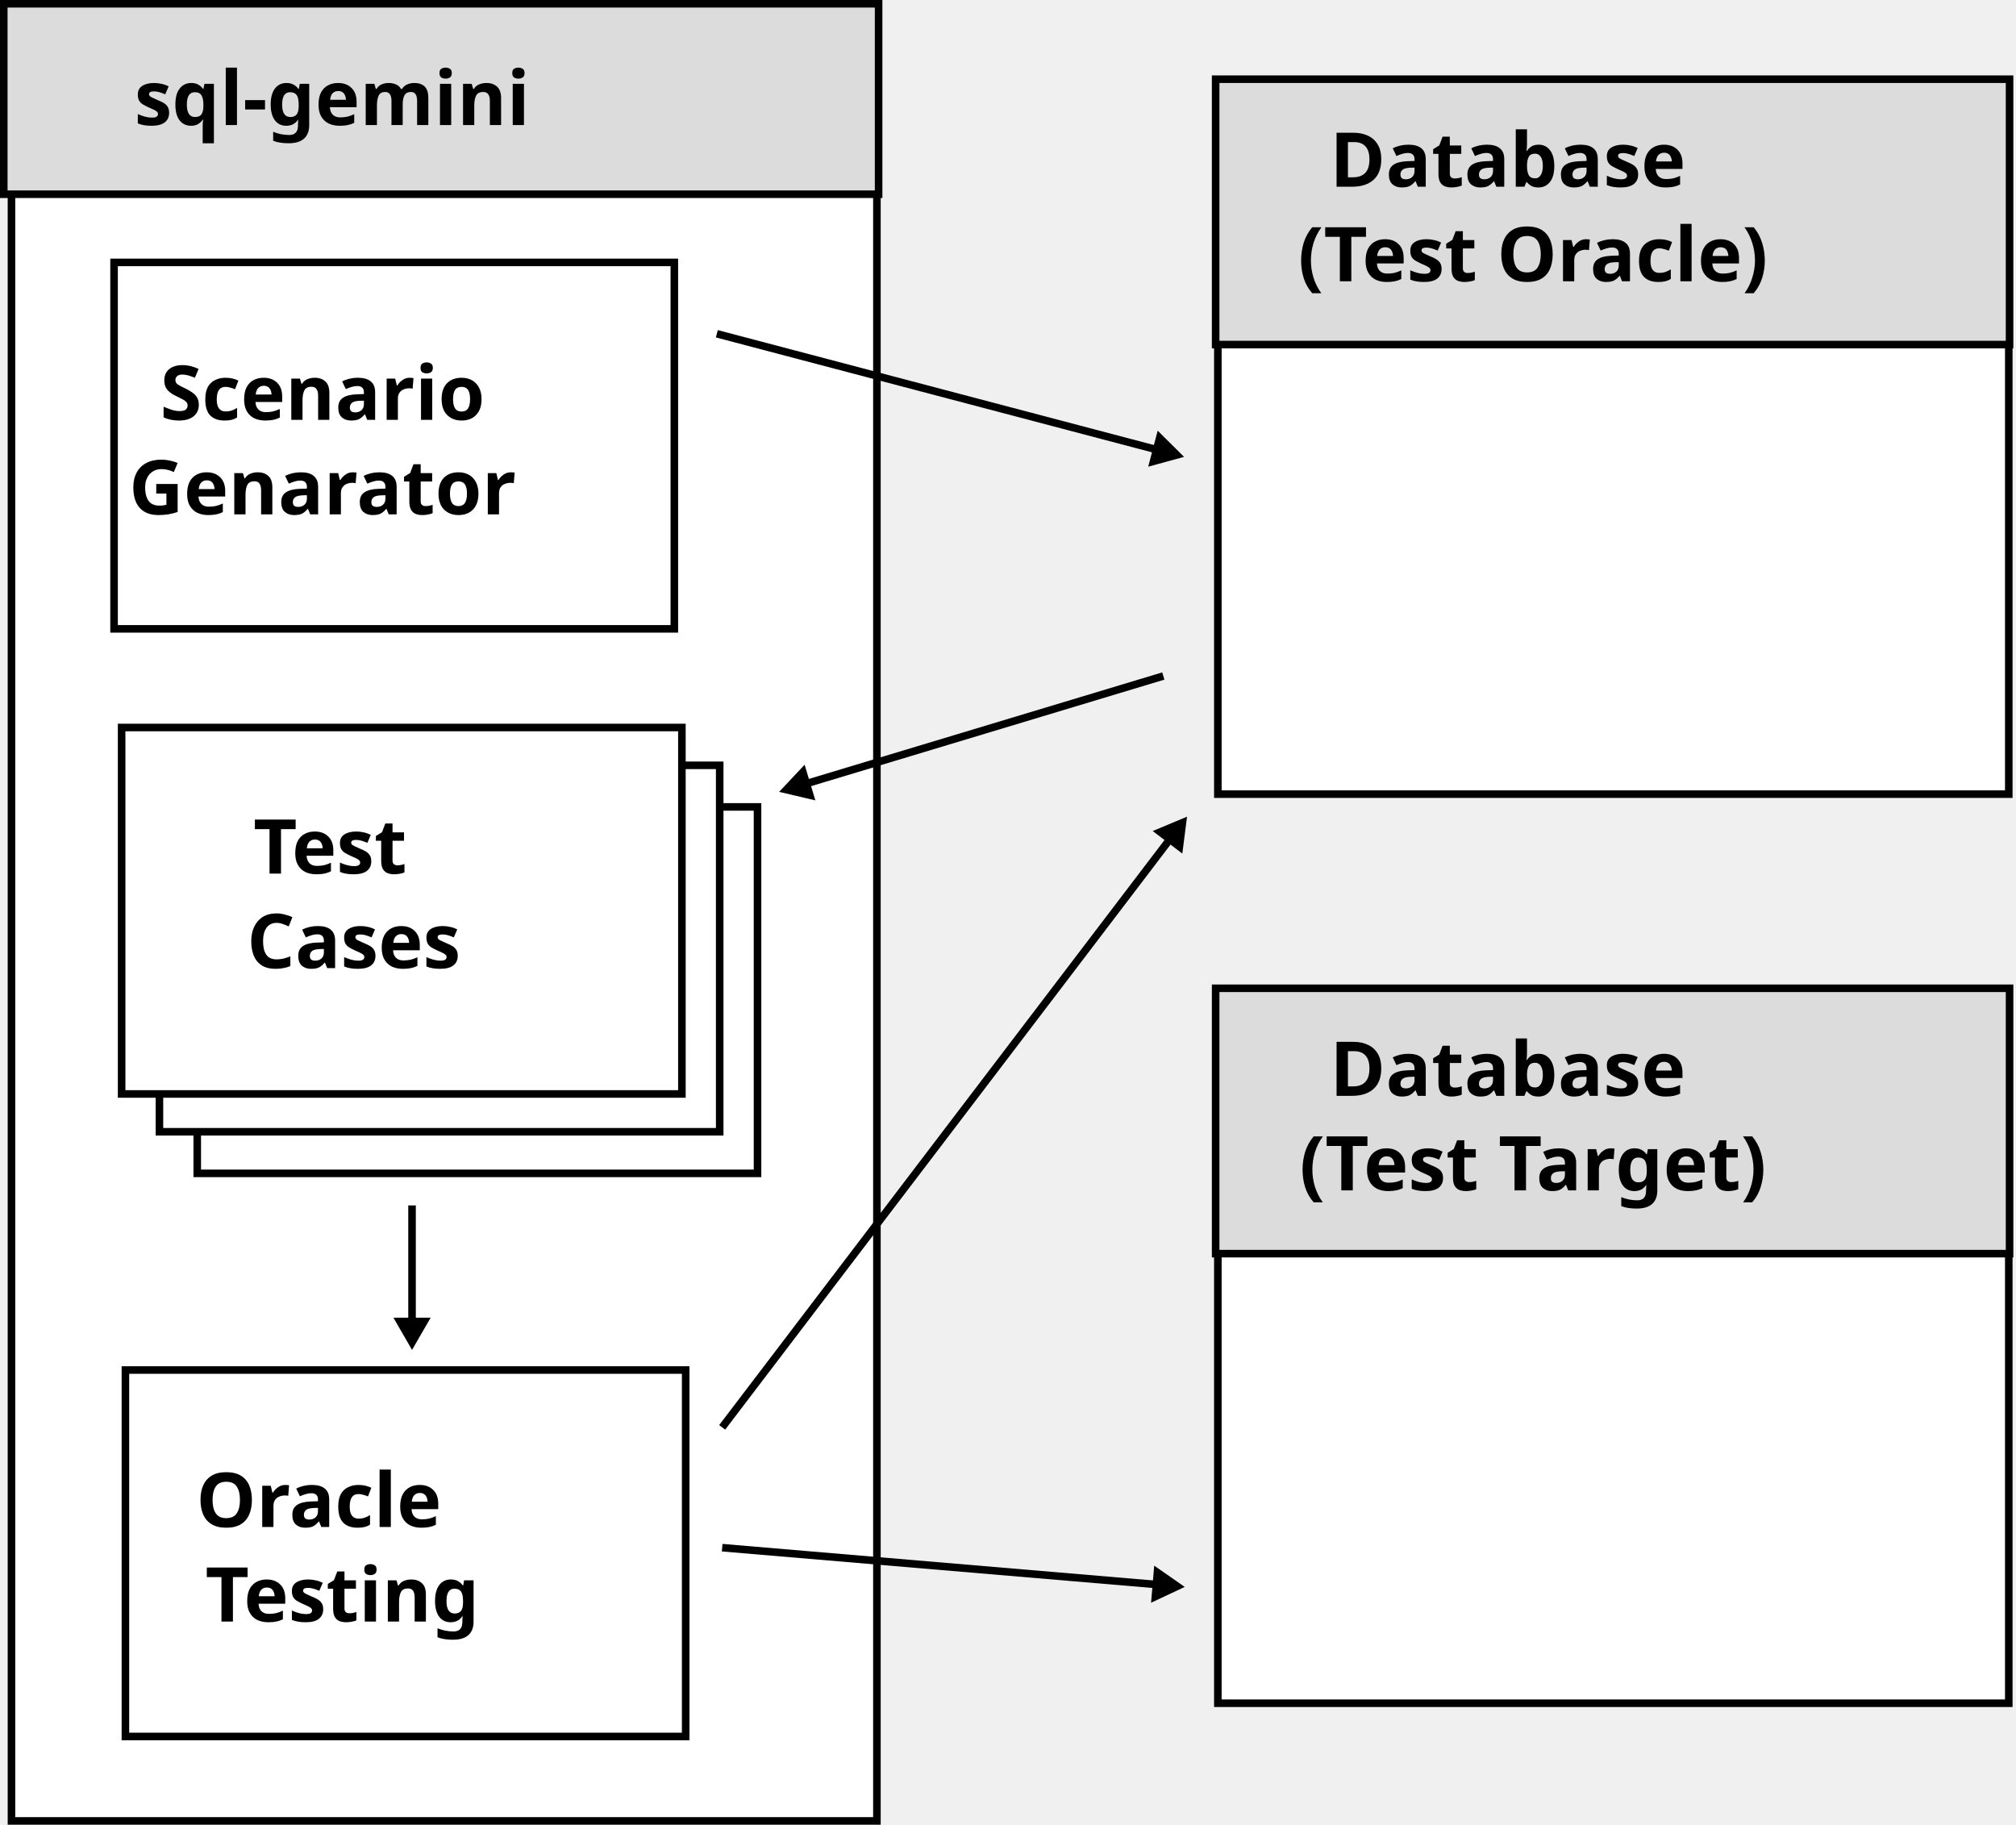
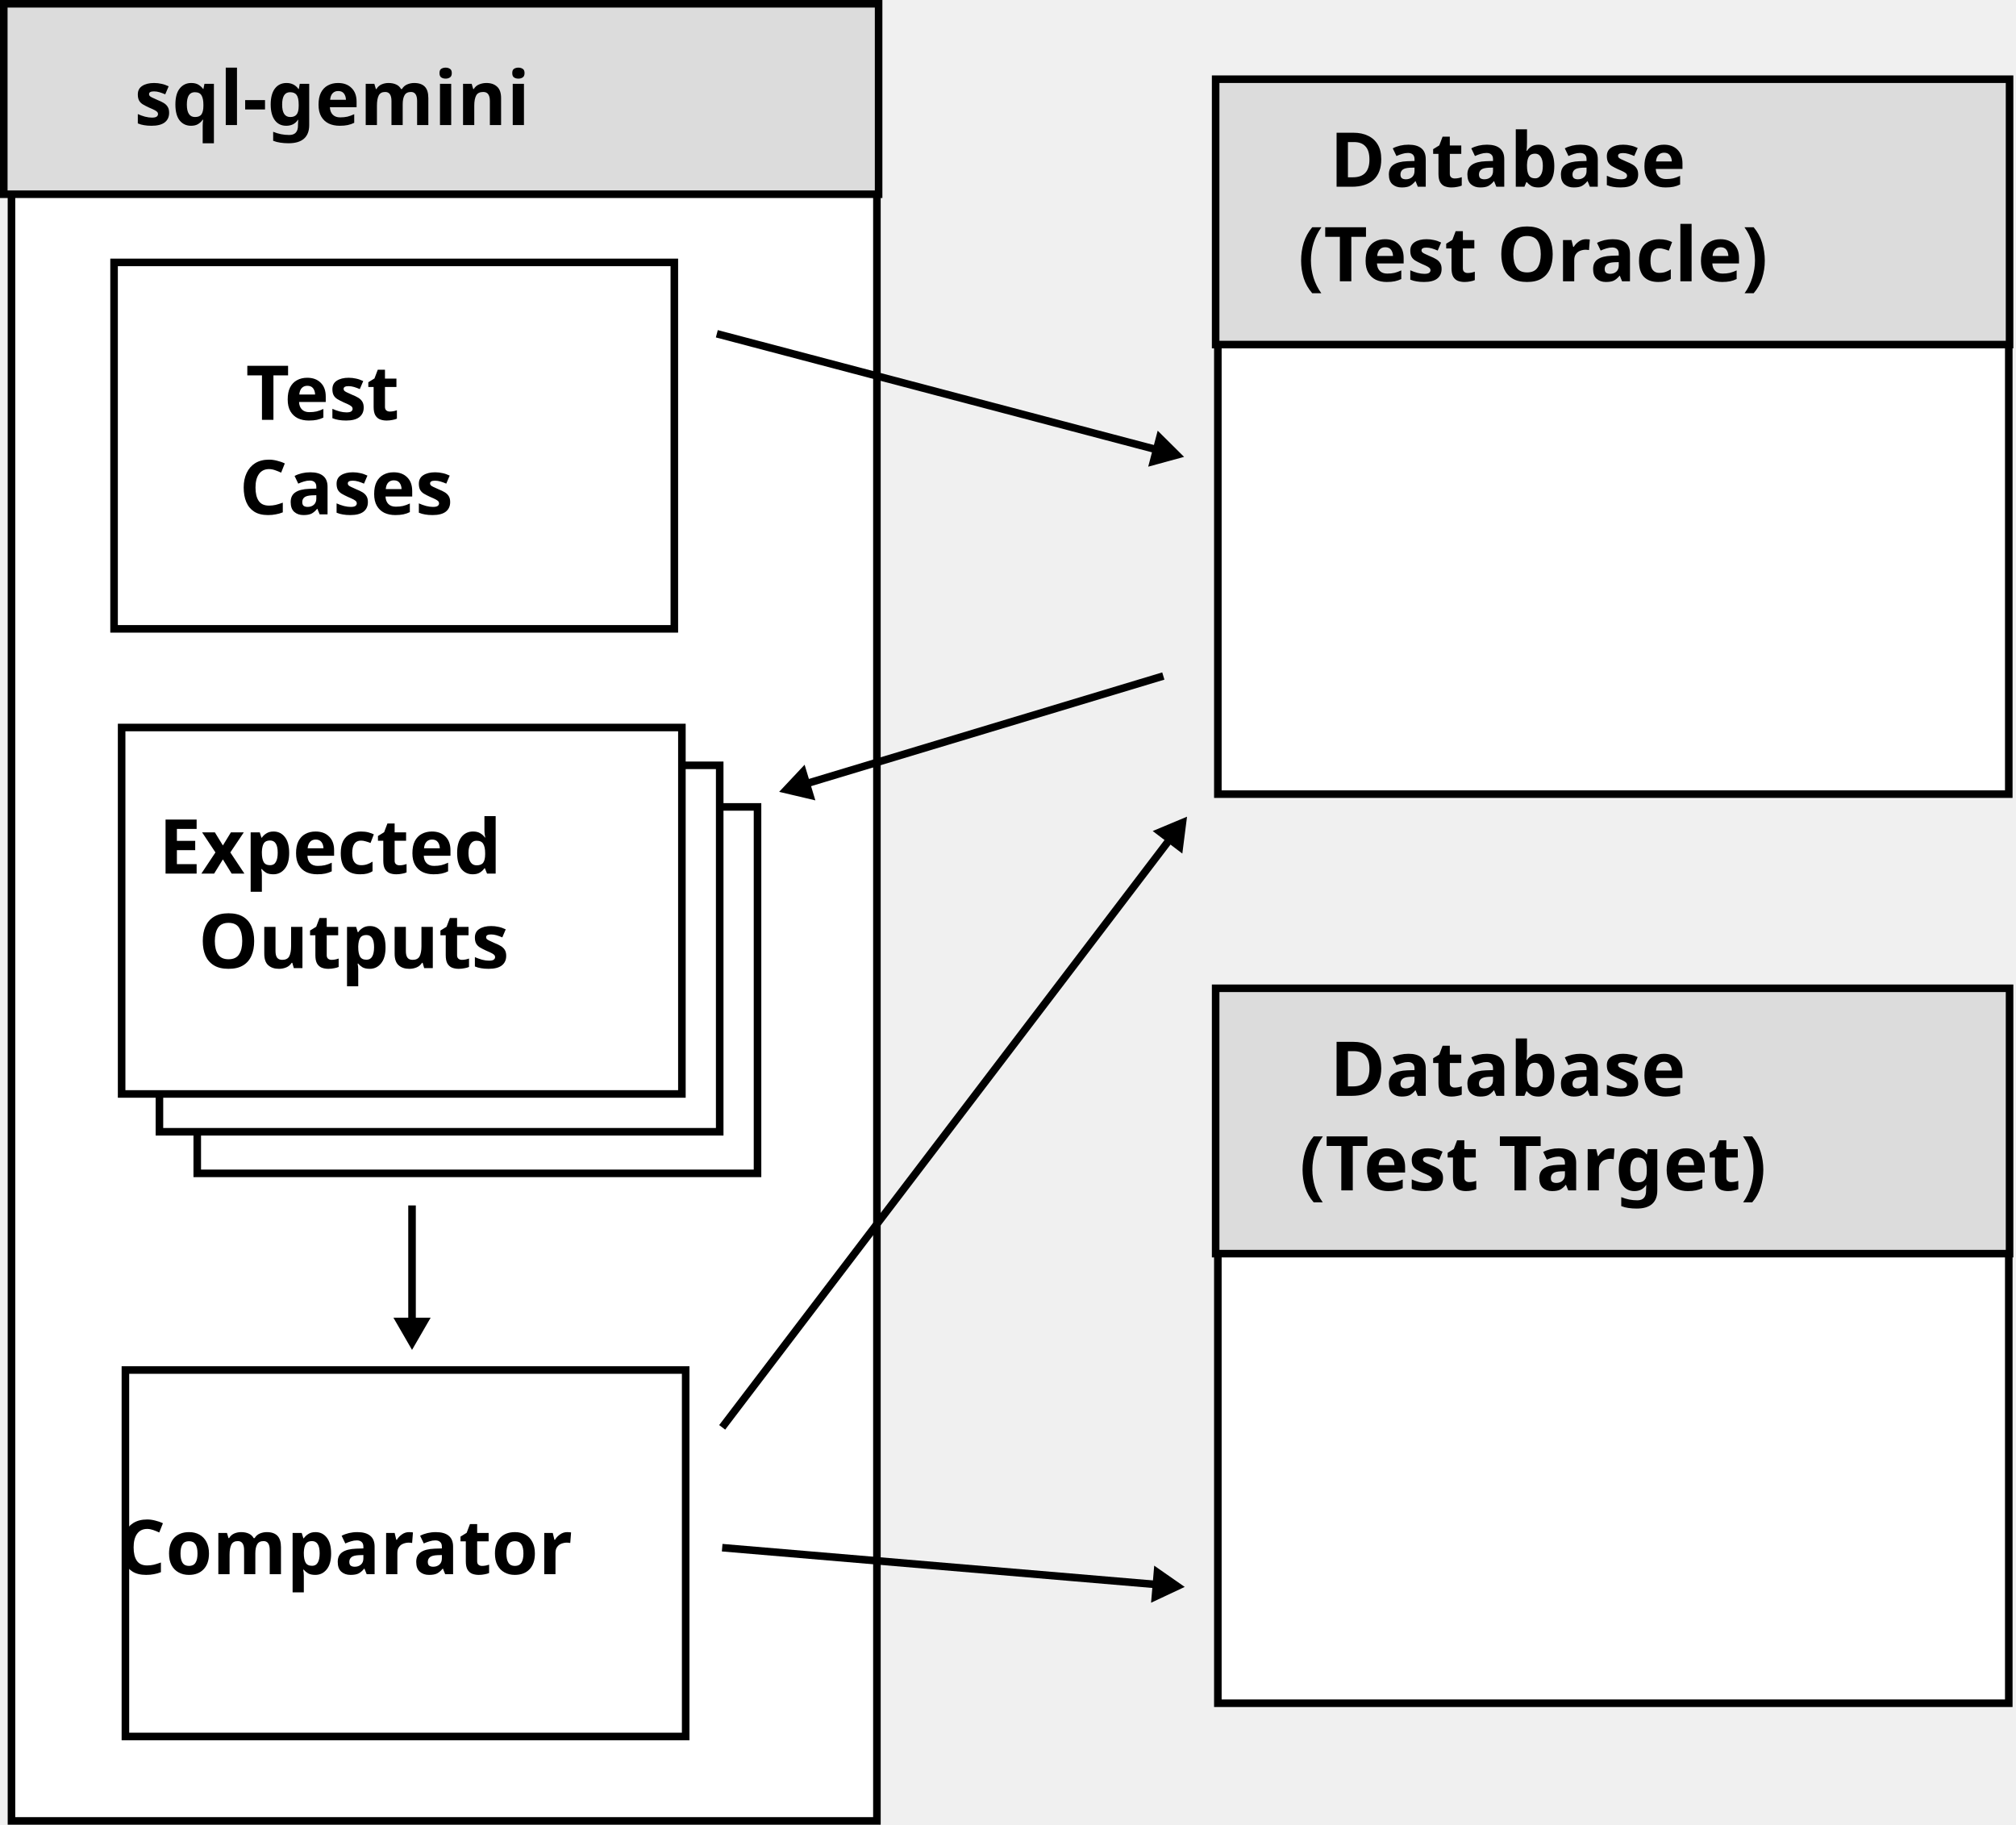
<svg xmlns="http://www.w3.org/2000/svg" width="266.592" height="241.28" id="svg2" version="1.1" xml:space="preserve">
  <defs id="defs4">
    <marker style="overflow:visible" id="TriangleInM" refX="0" refY="0" orient="auto" viewBox="0 0 4.26 4.924" markerWidth="4.26" markerHeight="4.924" preserveAspectRatio="xMidYMid">
      <path transform="scale(-0.4)" style="fill:context-stroke;fill-rule:evenodd;stroke:context-stroke;stroke-width:1pt" d="M 5.77,0 -2.88,5 V -5 Z" id="path18279" />
    </marker>
    <marker style="overflow:visible" id="TriangleOutM" refX="0" refY="0" orient="auto" viewBox="0 0 4.26 4.924" markerWidth="4.26" markerHeight="4.924" preserveAspectRatio="xMidYMid">
      <path transform="scale(0.4)" style="fill:context-stroke;fill-rule:evenodd;stroke:context-stroke;stroke-width:1pt" d="M 5.77,0 -2.88,5 V -5 Z" id="path18288" />
    </marker>
    <linearGradient id="linearGradient5205">
      <stop style="stop-color:#370000;stop-opacity:1;" offset="0" id="stop5207" />
    </linearGradient>
    <linearGradient id="linearGradient5205-7">
      <stop id="stop5207-1" offset="0" style="stop-color:#370000;stop-opacity:1;" />
    </linearGradient>
    <linearGradient id="linearGradient5205-9">
      <stop id="stop5207-5" offset="0" style="stop-color:#370000;stop-opacity:1;" />
    </linearGradient>
    <linearGradient id="linearGradient5205-0">
      <stop id="stop5207-6" offset="0" style="stop-color:#370000;stop-opacity:1;" />
    </linearGradient>
    <linearGradient id="linearGradient5205-1">
      <stop id="stop5207-8" offset="0" style="stop-color:#370000;stop-opacity:1;" />
    </linearGradient>
    <linearGradient id="linearGradient5205-5">
      <stop id="stop5207-4" offset="0" style="stop-color:#370000;stop-opacity:1;" />
    </linearGradient>
    <linearGradient id="linearGradient5205-3">
      <stop id="stop5207-83" offset="0" style="stop-color:#370000;stop-opacity:1;" />
    </linearGradient>
    <marker style="overflow:visible" id="TriangleOutM-9" refX="0" refY="0" orient="auto" viewBox="0 0 4.26 4.924" markerWidth="4.26" markerHeight="4.924" preserveAspectRatio="xMidYMid">
      <path transform="scale(0.4)" style="fill:context-stroke;fill-rule:evenodd;stroke:context-stroke;stroke-width:1pt" d="M 5.77,0 -2.88,5 V -5 Z" id="path18288-3" />
    </marker>
    <marker style="overflow:visible" id="TriangleInM-8" refX="0" refY="0" orient="auto" viewBox="0 0 4.26 4.924" markerWidth="4.26" markerHeight="4.924" preserveAspectRatio="xMidYMid">
      <path transform="scale(-0.4)" style="fill:context-stroke;fill-rule:evenodd;stroke:context-stroke;stroke-width:1pt" d="M 5.77,0 -2.88,5 V -5 Z" id="path18279-0" />
    </marker>
  </defs>
  <g id="layer2" transform="translate(156.8417,-58.70666)" style="display:inline">
    <rect y="84.031" x="-155.325" height="215.455" width="114.444" id="rect3109" style="fill:#ffffff;fill-opacity:1;stroke:#000000;stroke-width:1;stroke-miterlimit:2.154;stroke-dasharray:none;stroke-opacity:1" />
    <rect y="165.404" x="-130.758" height="48.456" width="74.089" id="rect35" style="fill:#ffffff;fill-opacity:1;stroke:#000000;stroke-width:1;stroke-miterlimit:2.154;stroke-dasharray:none;stroke-opacity:1" />
    <rect y="159.904" x="-135.758" height="48.456" width="74.089" id="rect34" style="fill:#ffffff;fill-opacity:1;stroke:#000000;stroke-width:1;stroke-miterlimit:2.154;stroke-dasharray:none;stroke-opacity:1" />
    <rect y="59.207" x="-156.342" height="25.183" width="115.686" id="rect3129" style="fill:#dcdcdc;fill-opacity:1;stroke:#000000;stroke-width:1;stroke-miterlimit:2.154;stroke-dasharray:none;stroke-opacity:1" />
    <rect y="93.404" x="-141.758" height="48.456" width="74.089" id="rect5305" style="fill:#ffffff;fill-opacity:1;stroke:#000000;stroke-width:1;stroke-miterlimit:2.154;stroke-dasharray:none;stroke-opacity:1" />
    <rect y="239.864" x="-140.258" height="48.456" width="74.089" id="rect15" style="fill:#ffffff;fill-opacity:1;stroke:#000000;stroke-width:1;stroke-miterlimit:2.154;stroke-dasharray:none;stroke-opacity:1" />
    <rect y="154.904" x="-140.758" height="48.456" width="74.089" id="rect21" style="fill:#ffffff;fill-opacity:1;stroke:#000000;stroke-width:1;stroke-miterlimit:2.154;stroke-dasharray:none;stroke-opacity:1" />
    <rect y="93.986" x="4.205" height="69.73" width="104.591" id="rect31" style="fill:#ffffff;fill-opacity:1;stroke:#000000;stroke-width:1;stroke-miterlimit:2.154;stroke-dasharray:none;stroke-opacity:1" />
    <rect y="69.179" x="3.913" height="35.089" width="104.985" id="rect32" style="fill:#dcdcdc;fill-opacity:1;stroke:#000000;stroke-width:1;stroke-miterlimit:2.154;stroke-dasharray:none;stroke-opacity:1" />
    <rect y="214.195" x="4.205" height="69.73" width="104.591" id="rect36" style="fill:#ffffff;fill-opacity:1;stroke:#000000;stroke-width:1;stroke-miterlimit:2.154;stroke-dasharray:none;stroke-opacity:1" />
    <rect y="189.387" x="3.913" height="35.089" width="104.985" id="rect37" style="fill:#dcdcdc;fill-opacity:1;stroke:#000000;stroke-width:1;stroke-miterlimit:2.154;stroke-dasharray:none;stroke-opacity:1" />
    <path style="fill:#91dcdc;fill-opacity:0;stroke:#000000;stroke-width:1;stroke-dasharray:none;marker-end:url(#TriangleOutM-9)" d="m -102.355,218.1 v 16.263" id="path40" />
    <path style="fill:#91dcdc;fill-opacity:0;stroke:#000000;stroke-width:1;stroke-dasharray:none;marker-end:url(#TriangleOutM-9)" d="M -61.342,247.445 -1.592,168.956" id="path41" />
    <path style="fill:#91dcdc;fill-opacity:0;stroke:#000000;stroke-width:1;stroke-dasharray:none;marker-end:url(#TriangleOutM-9)" d="M -61.342,263.355 -3.006,268.304" id="path42" />
  </g>
  <g id="layer1" transform="translate(-29.15826,-257.0688)" style="display:inline">
    <text xml:space="preserve" style="font-style:normal;font-variant:normal;font-weight:normal;font-stretch:normal;line-height:0%;font-family:Arial;-inkscape-font-specification:Arial;text-align:center;letter-spacing:0px;word-spacing:0px;writing-mode:lr-tb;text-anchor:middle;fill:#000000;fill-opacity:1;stroke:none;stroke-width:1;stroke-miterlimit:2.154;stroke-dasharray:none" x="81.414" y="273.605" id="text3131">
      <tspan y="273.605" x="81.414" id="tspan3133" style="font-style:normal;font-variant:normal;font-weight:bold;font-stretch:normal;font-size:10px;line-height:1.25;font-family:'Source Code Pro';-inkscape-font-specification:'Source Code Pro Bold';stroke-width:1;stroke-miterlimit:2.154;stroke-dasharray:none">sql-gemini</tspan>
    </text>
    <text xml:space="preserve" style="font-style:normal;font-variant:normal;font-weight:bold;font-stretch:normal;line-height:0%;font-family:'Source Code Pro';-inkscape-font-specification:'Source Code Pro Bold';text-align:center;letter-spacing:0px;word-spacing:0px;writing-mode:lr-tb;text-anchor:middle;fill:#000000;fill-opacity:1;stroke:none;stroke-width:1;stroke-miterlimit:2.154;stroke-dasharray:none" x="82.735" y="300.083" id="text5313">
      <tspan x="82.735" y="300.083" style="font-size:10px;line-height:1.25" id="tspan5307" />
-       <tspan x="82.735" y="312.583" style="font-size:10px;line-height:1.25" id="tspan5">Scenario</tspan>
-       <tspan x="82.735" y="325.083" style="font-size:10px;line-height:1.25" id="tspan15">Genarator</tspan>
-       <tspan x="82.735" y="331.907" style="font-size:10px;line-height:1.25" id="tspan5311" />
+       <tspan x="82.735" y="312.583" style="font-size:10px;line-height:1.25" id="tspan15">Test</tspan>
+       <tspan x="82.735" y="325.083" style="font-size:10px;line-height:1.25" id="tspan5311">Cases</tspan>
    </text>
    <text xml:space="preserve" style="font-style:normal;font-variant:normal;font-weight:normal;font-stretch:normal;line-height:0%;font-family:Arial;-inkscape-font-specification:Arial;text-align:center;letter-spacing:0px;word-spacing:0px;writing-mode:lr-tb;text-anchor:middle;fill:#000000;fill-opacity:1;stroke:none;stroke-width:1;stroke-miterlimit:2.154;stroke-dasharray:none" x="252.353" y="232.362" id="text36">
      <tspan y="232.362" x="252.353" id="tspan36" style="font-style:normal;font-variant:normal;font-weight:bold;font-stretch:normal;font-size:10px;line-height:1.25;font-family:'Source Code Pro';-inkscape-font-specification:'Source Code Pro Bold';stroke-width:1;stroke-miterlimit:2.154;stroke-dasharray:none" />
    </text>
-     <text xml:space="preserve" style="font-style:normal;font-variant:normal;font-weight:bold;font-stretch:normal;line-height:0%;font-family:'Source Code Pro';-inkscape-font-specification:'Source Code Pro Bold';text-align:center;letter-spacing:0px;word-spacing:0px;writing-mode:lr-tb;text-anchor:middle;fill:#000000;fill-opacity:1;stroke:none;stroke-width:1;stroke-miterlimit:2.154;stroke-dasharray:none" x="82.235" y="446.482" id="text20">
-       <tspan x="82.235" y="446.482" style="font-size:10px;line-height:1.25" id="tspan20" />
-       <tspan x="82.235" y="458.982" style="font-size:10px;line-height:1.25" id="tspan21">Oracle</tspan>
-       <tspan x="82.235" y="471.482" style="font-size:10px;line-height:1.25" id="tspan30">Testing</tspan>
+     <text xml:space="preserve" style="font-style:normal;font-variant:normal;font-weight:bold;font-stretch:normal;line-height:0%;font-family:'Source Code Pro';-inkscape-font-specification:'Source Code Pro Bold';text-align:center;letter-spacing:0px;word-spacing:0px;writing-mode:lr-tb;text-anchor:middle;fill:#000000;fill-opacity:1;stroke:none;stroke-width:1;stroke-miterlimit:2.154;stroke-dasharray:none" x="82.589" y="465.221" id="text20">
+       <tspan x="82.589" y="465.221" style="font-size:10px;line-height:1.25" id="tspan2">Comparator</tspan>
    </text>
    <text xml:space="preserve" style="font-style:normal;font-variant:normal;font-weight:bold;font-stretch:normal;line-height:0%;font-family:'Source Code Pro';-inkscape-font-specification:'Source Code Pro Bold';text-align:center;letter-spacing:0px;word-spacing:0px;writing-mode:lr-tb;text-anchor:middle;fill:#000000;fill-opacity:1;stroke:none;stroke-width:1;stroke-miterlimit:2.154;stroke-dasharray:none" x="83.735" y="360.083" id="text29">
      <tspan x="83.735" y="360.083" style="font-size:10px;line-height:1.25" id="tspan22" />
-       <tspan x="83.735" y="372.583" style="font-size:10px;line-height:1.25" id="tspan29">Test</tspan>
-       <tspan x="83.735" y="385.083" style="font-size:10px;line-height:1.25" id="tspan34">Cases</tspan>
+       <tspan x="83.735" y="372.583" style="font-size:10px;line-height:1.25" id="tspan29">Expected</tspan>
+       <tspan x="83.735" y="385.083" style="font-size:10px;line-height:1.25" id="tspan34">Outputs</tspan>
    </text>
    <text xml:space="preserve" style="font-style:normal;font-variant:normal;font-weight:normal;font-stretch:normal;line-height:0%;font-family:Arial;-inkscape-font-specification:Arial;text-align:center;letter-spacing:0px;word-spacing:0px;writing-mode:lr-tb;text-anchor:middle;fill:#000000;fill-opacity:1;stroke:none;stroke-width:1;stroke-miterlimit:2.154;stroke-dasharray:none" x="240.206" y="281.762" id="text32">
      <tspan y="281.762" x="240.206" id="tspan32" style="font-style:normal;font-variant:normal;font-weight:bold;font-stretch:normal;font-size:10px;line-height:1.25;font-family:'Source Code Pro';-inkscape-font-specification:'Source Code Pro Bold';stroke-width:1;stroke-miterlimit:2.154;stroke-dasharray:none">Database</tspan>
      <tspan y="294.262" x="240.206" style="font-style:normal;font-variant:normal;font-weight:bold;font-stretch:normal;font-size:10px;line-height:1.25;font-family:'Source Code Pro';-inkscape-font-specification:'Source Code Pro Bold';stroke-width:1;stroke-miterlimit:2.154;stroke-dasharray:none" id="tspan33">(Test Oracle)</tspan>
    </text>
    <text xml:space="preserve" style="font-style:normal;font-variant:normal;font-weight:normal;font-stretch:normal;line-height:0%;font-family:Arial;-inkscape-font-specification:Arial;text-align:center;letter-spacing:0px;word-spacing:0px;writing-mode:lr-tb;text-anchor:middle;fill:#000000;fill-opacity:1;stroke:none;stroke-width:1;stroke-miterlimit:2.154;stroke-dasharray:none" x="240.206" y="401.97" id="text38">
      <tspan y="401.97" x="240.206" id="tspan37" style="font-style:normal;font-variant:normal;font-weight:bold;font-stretch:normal;font-size:10px;line-height:1.25;font-family:'Source Code Pro';-inkscape-font-specification:'Source Code Pro Bold';stroke-width:1;stroke-miterlimit:2.154;stroke-dasharray:none">Database</tspan>
      <tspan y="414.47" x="240.206" style="font-style:normal;font-variant:normal;font-weight:bold;font-stretch:normal;font-size:10px;line-height:1.25;font-family:'Source Code Pro';-inkscape-font-specification:'Source Code Pro Bold';stroke-width:1;stroke-miterlimit:2.154;stroke-dasharray:none" id="tspan38">(Test Target)</tspan>
    </text>
    <path style="fill:#91dcdc;fill-opacity:0;stroke:#000000;stroke-width:1;stroke-dasharray:none;marker-end:url(#TriangleOutM)" d="m 123.95,301.203 59.043,15.556" id="path38" />
    <path style="fill:#91dcdc;fill-opacity:0;stroke:#000000;stroke-width:1;stroke-dasharray:none;marker-end:url(#TriangleOutM-9)" d="M 182.994,346.458 134.911,360.954" id="path39" />
  </g>
  <g id="layer3" transform="translate(104.8417,-70.67835)" />
</svg>
